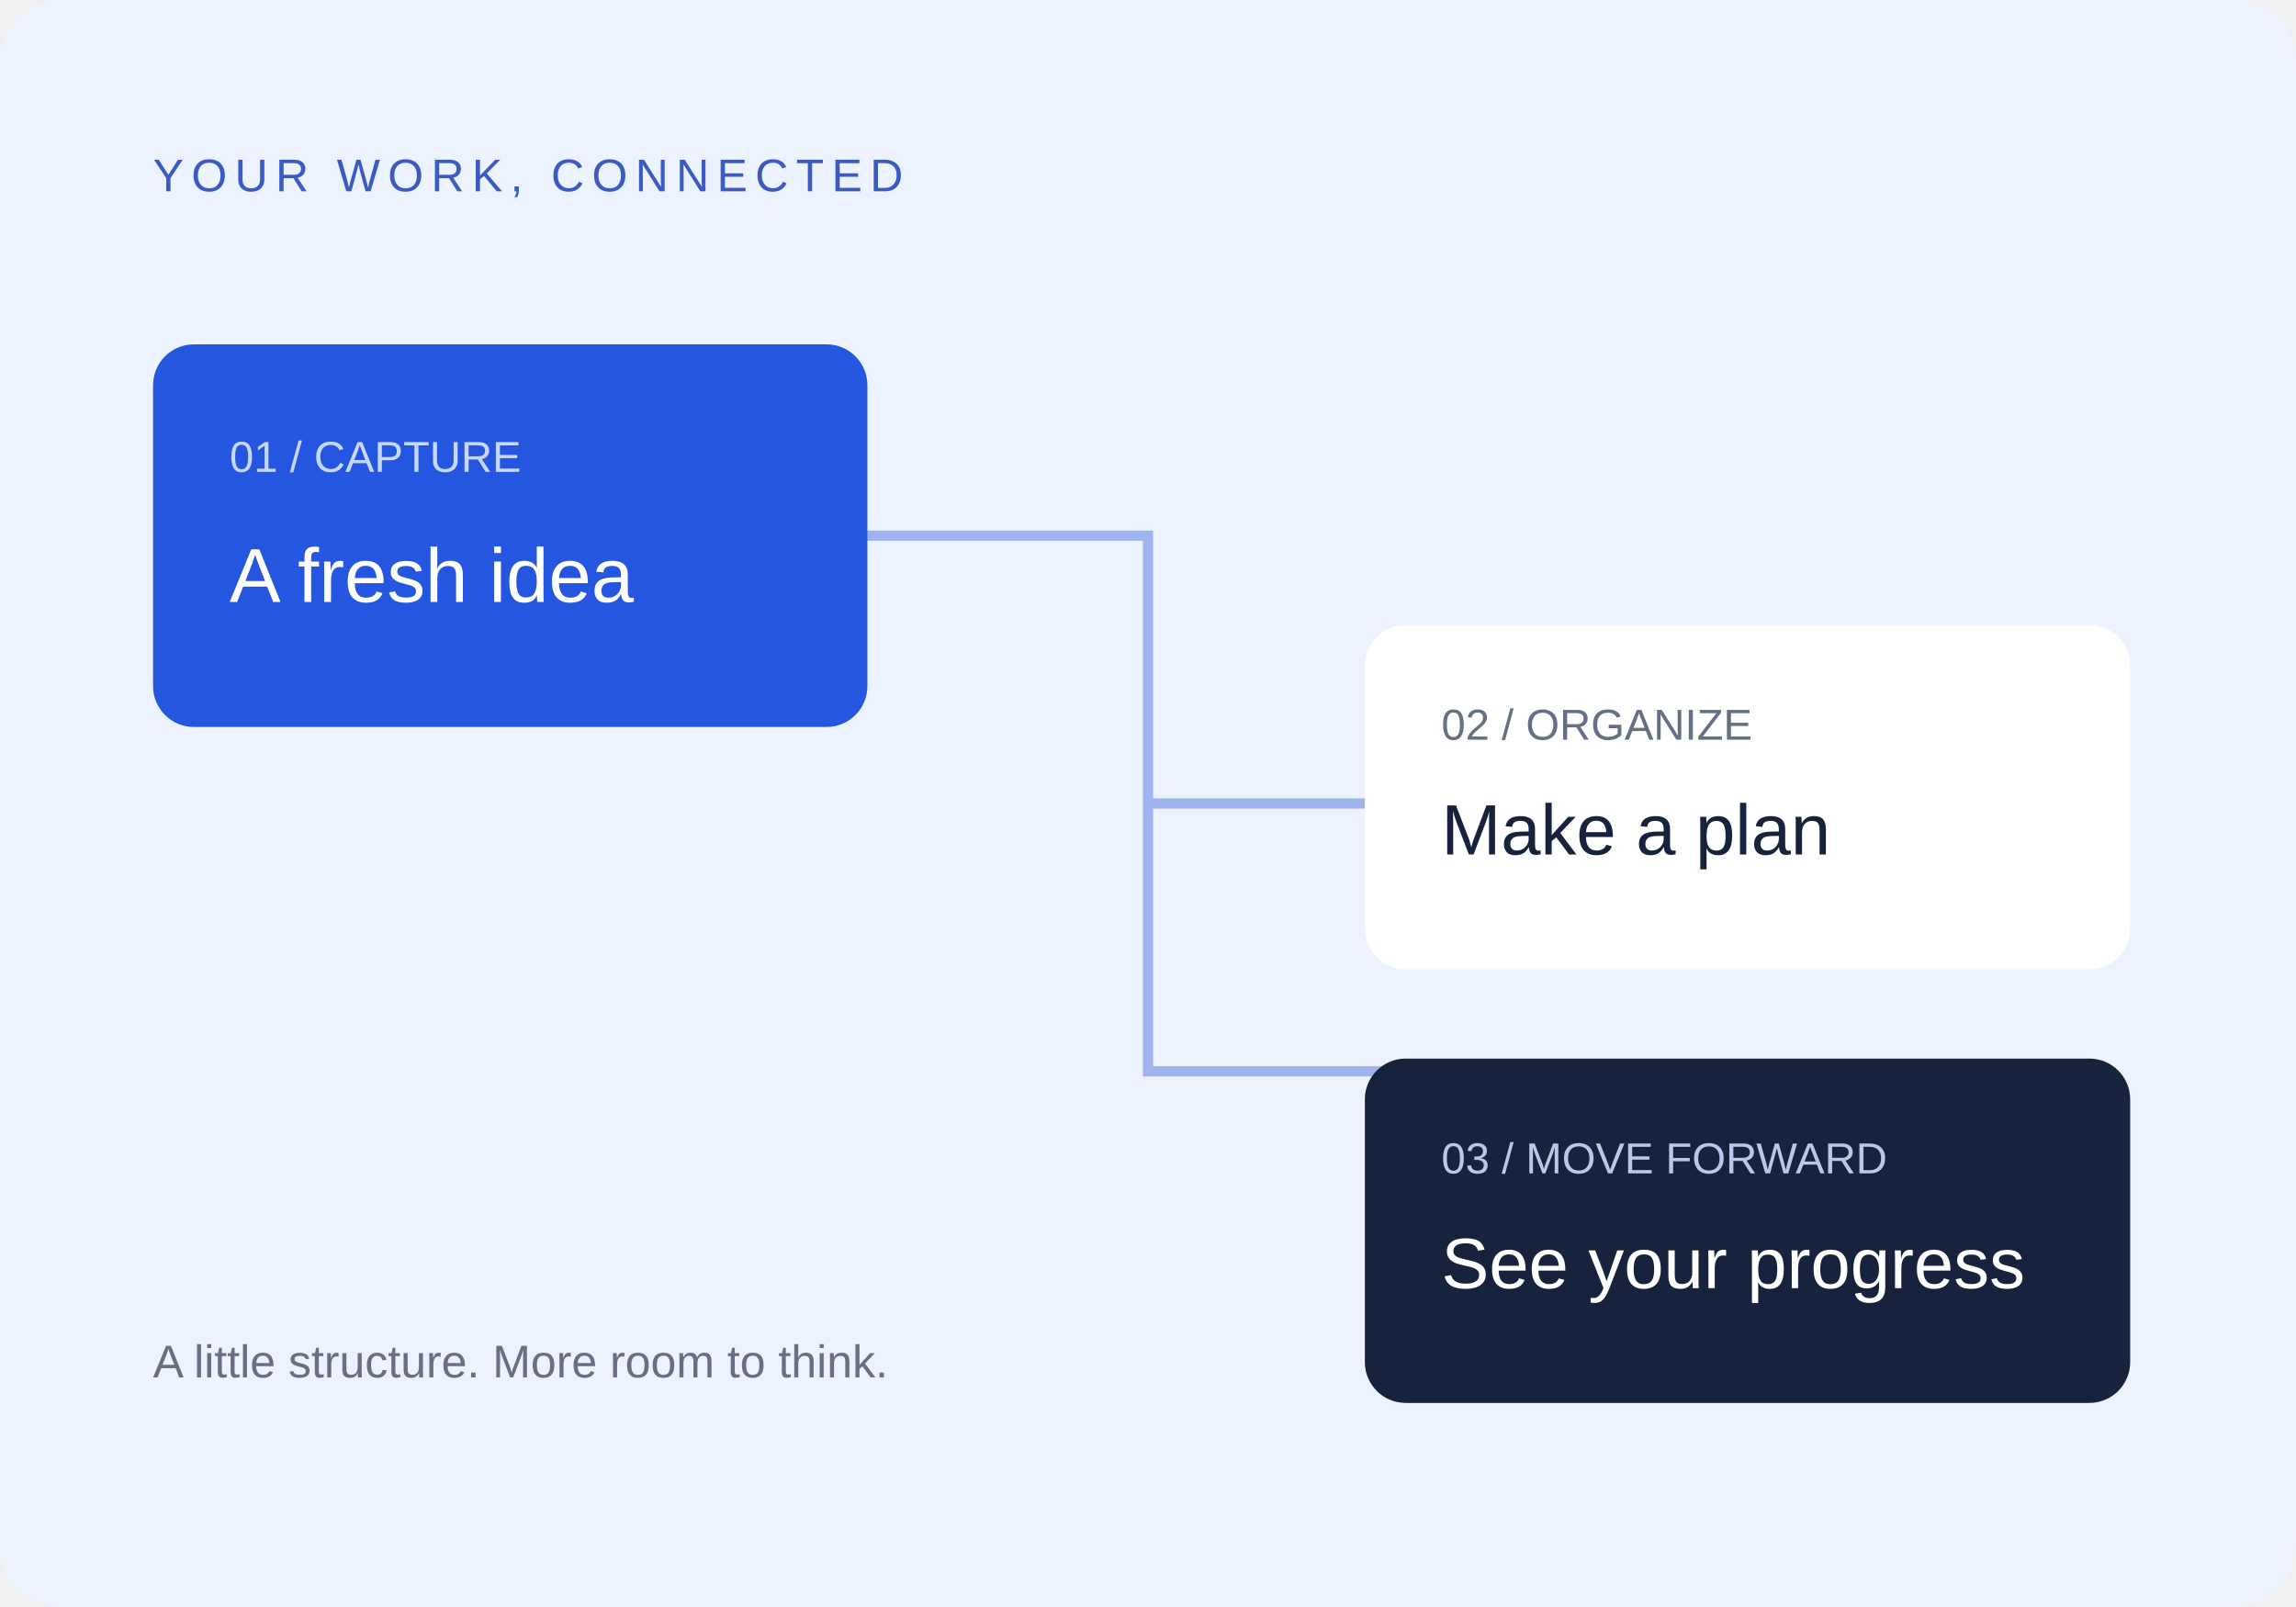
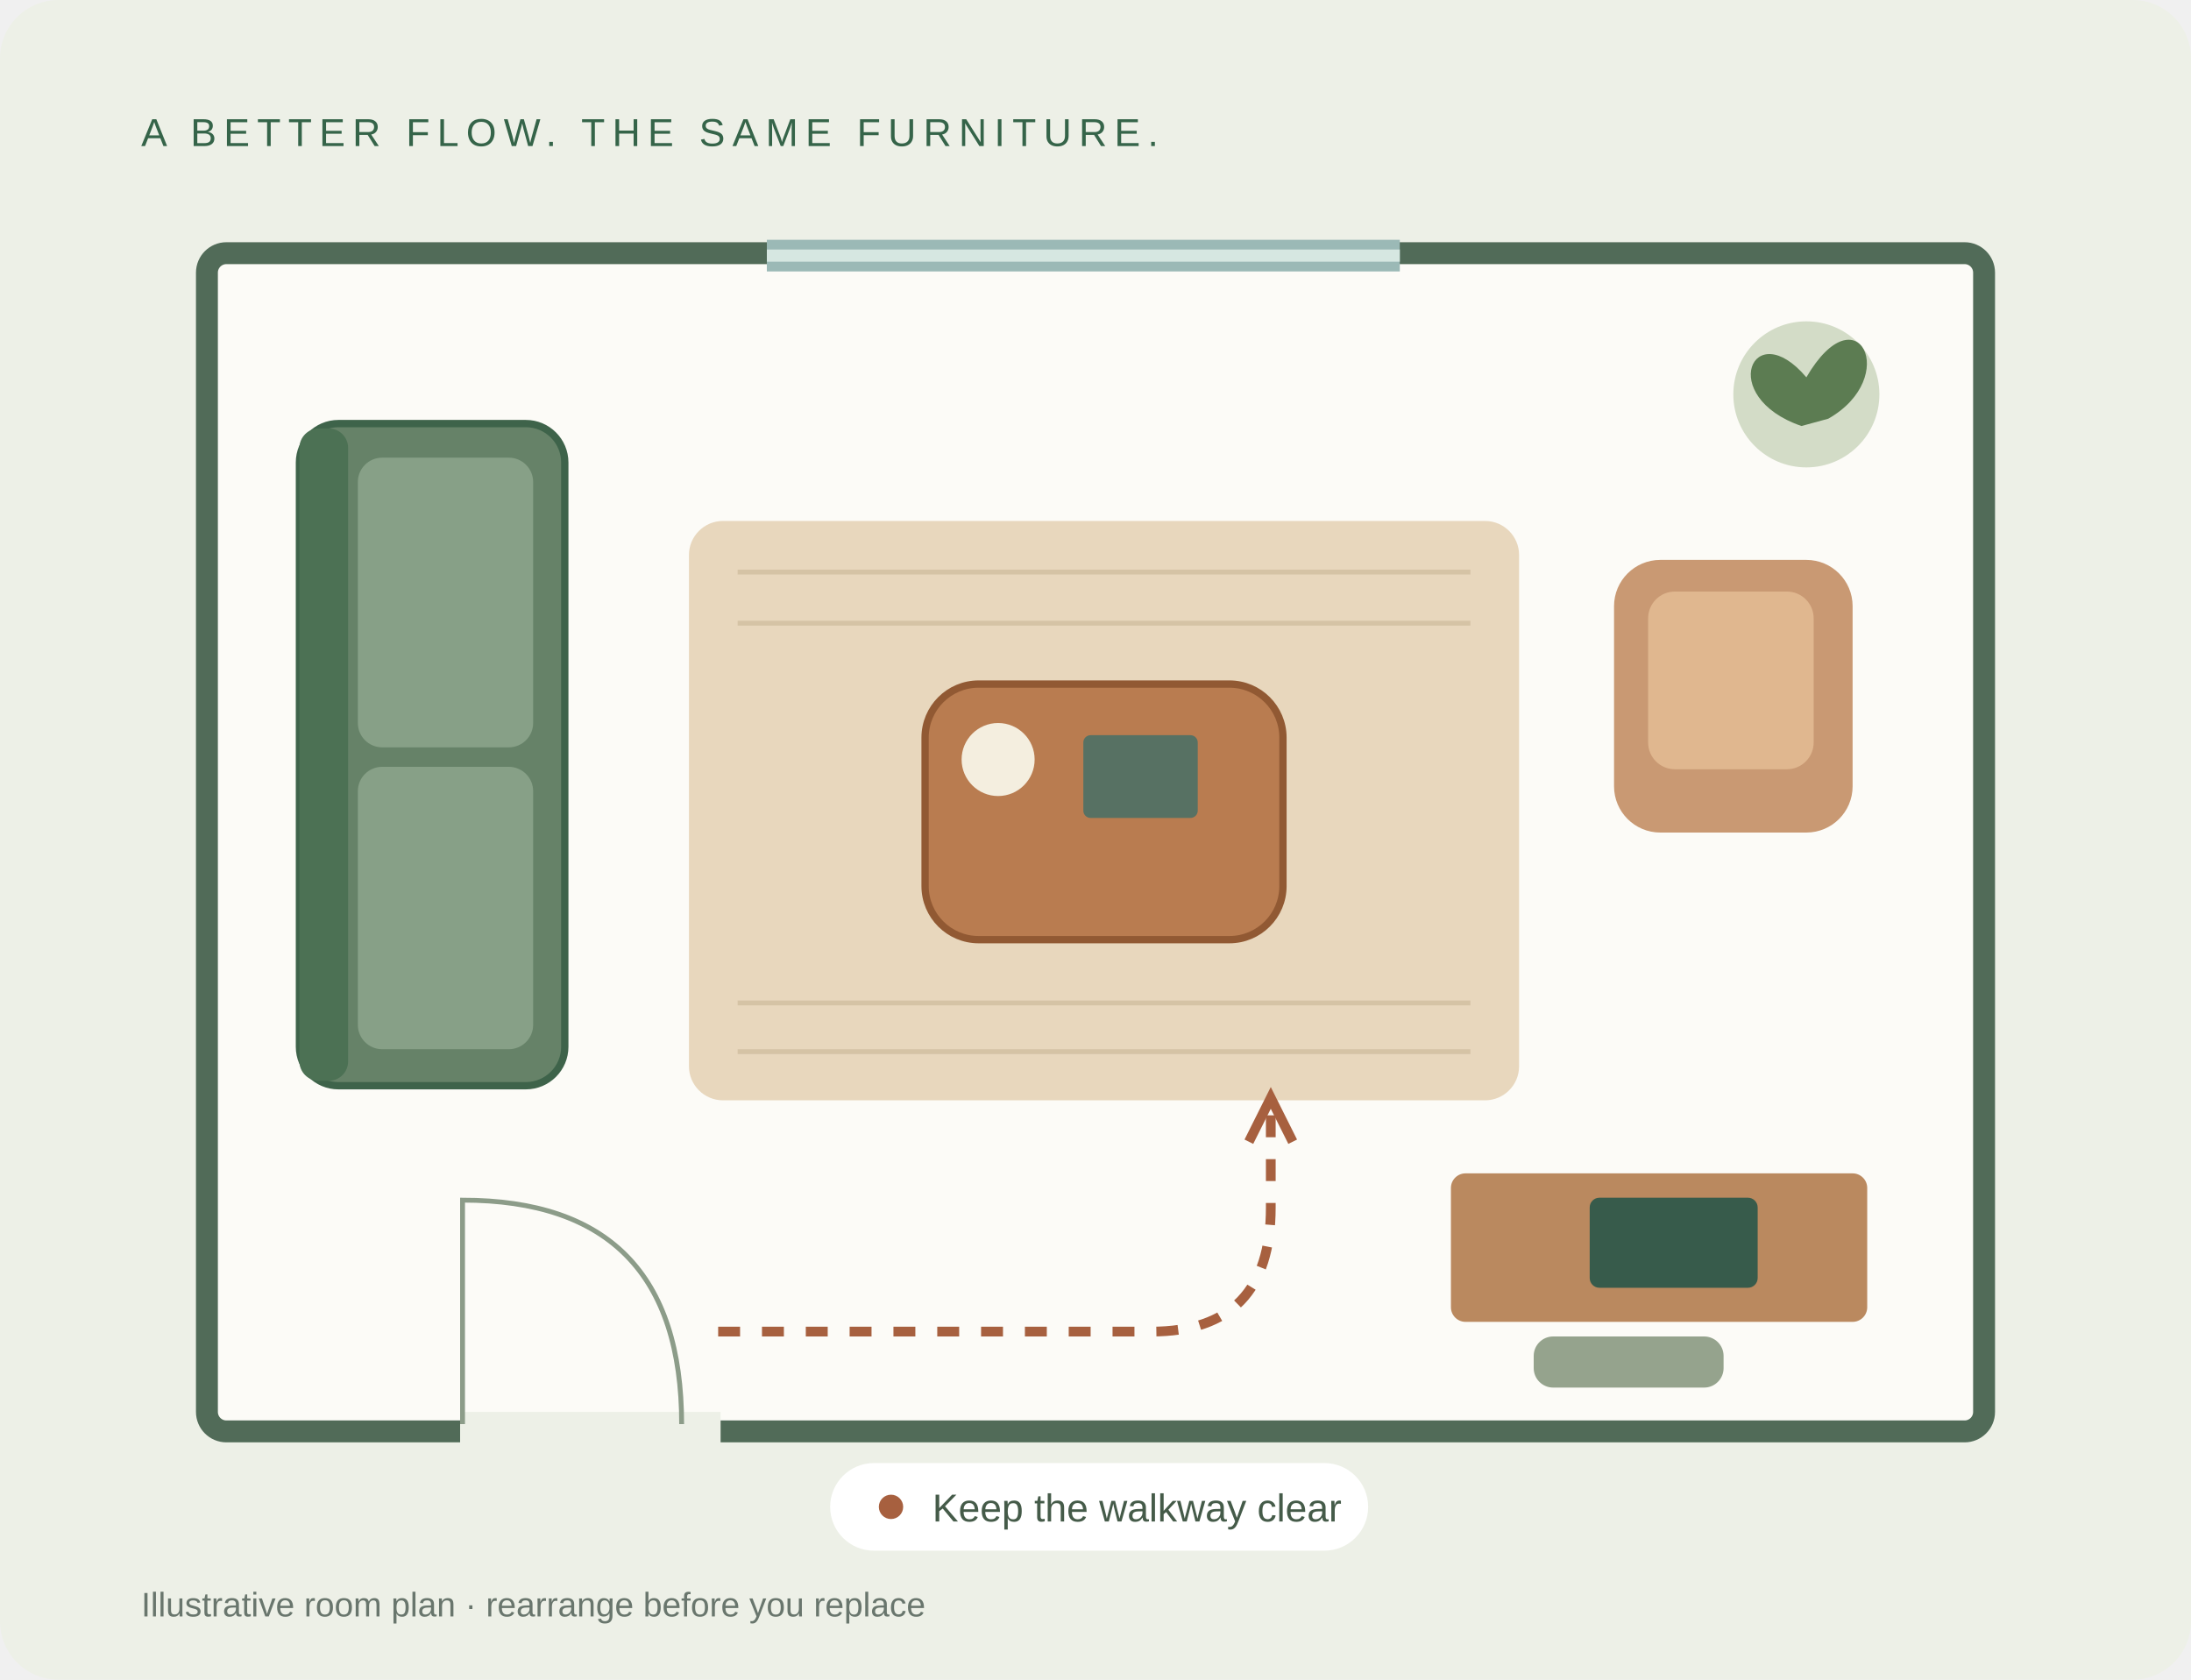
- <svg xmlns="http://www.w3.org/2000/svg" width="900" height="630" viewBox="0 0 900 630">
-   <rect width="900" height="630" rx="24" fill="#edf2ff" />
+ <svg xmlns="http://www.w3.org/2000/svg" width="900" height="690" viewBox="0 0 900 690">
+   <rect width="900" height="690" rx="24" fill="#edf0e7" />
  <g font-family="Arial,sans-serif">
-     <text x="60" y="75" font-size="18" fill="#395bc2" letter-spacing="3">YOUR WORK, CONNECTED</text>
-     <path d="M260 210H450V420H650M450 315H650" fill="none" stroke="#9fb4ee" stroke-width="4" />
-     <rect x="60" y="135" width="280" height="150" rx="16" fill="#2556df" />
-     <text x="90" y="185" font-size="17" fill="#c8d7ff">01 / CAPTURE</text>
-     <text x="90" y="236" font-size="30" fill="white">A fresh idea</text>
-     <rect x="535" y="245" width="300" height="135" rx="16" fill="white" />
-     <text x="565" y="290" font-size="17" fill="#667085">02 / ORGANIZE</text>
-     <text x="565" y="335" font-size="28" fill="#17233d">Make a plan</text>
-     <rect x="535" y="415" width="300" height="135" rx="16" fill="#17233d" />
-     <text x="565" y="460" font-size="17" fill="#b7c8e9">03 / MOVE FORWARD</text>
-     <text x="565" y="505" font-size="28" fill="white">See your progress</text>
-     <text x="60" y="540" font-size="18" fill="#667085">A little structure. More room to think.</text>
+     <text x="58" y="60" fill="#356449" font-size="16" letter-spacing="3">A BETTER FLOW. THE SAME FURNITURE.</text>
+     <rect x="85" y="104" width="730" height="484" rx="8" fill="#fcfbf7" stroke="#516b58" stroke-width="9" />
+     <path d="M315 105H575" stroke="#9bb9b6" stroke-width="13" />
+     <path d="M315 105H575" stroke="#d6e7e1" stroke-width="5" />
+     <rect x="283" y="214" width="341" height="238" rx="14" fill="#e8d7bd" />
+     <path d="M303 235H604M303 256H604M303 412H604M303 432H604" stroke="#d5c3a5" stroke-width="2" />
+     <rect x="123" y="174" width="109" height="272" rx="16" fill="#668268" stroke="#3e634a" stroke-width="3" />
+     <rect x="147" y="188" width="72" height="119" rx="10" fill="#87a087" />
+     <rect x="147" y="315" width="72" height="116" rx="10" fill="#87a087" />
+     <rect x="123" y="176" width="20" height="268" rx="8" fill="#4c7154" />
+     <rect x="380" y="281" width="147" height="105" rx="22" fill="#b97c50" stroke="#915933" stroke-width="3" />
+     <circle cx="410" cy="312" r="15" fill="#f4eedf" />
+     <rect x="445" y="302" width="47" height="34" rx="3" fill="#577163" />
+     <rect x="663" y="230" width="98" height="112" rx="19" fill="#c99973" />
+     <rect x="677" y="243" width="68" height="73" rx="11" fill="#e0b78f" />
+     <rect x="596" y="482" width="171" height="61" rx="6" fill="#ba895f" />
+     <rect x="653" y="492" width="69" height="37" rx="4" fill="#375b4b" />
+     <rect x="630" y="549" width="78" height="21" rx="8" fill="#95a38d" />
+     <circle cx="742" cy="162" r="30" fill="#d3dcc7" />
+     <path d="M740 175C705 163 720 129 742 155C763 119 781 155 751 172" fill="#5c7c52" />
+     <path d="M295 547H473Q522 547 522 496V455" fill="none" stroke="#a7603f" stroke-width="4" stroke-dasharray="9 9" />
+     <path d="M513 469L522 451L531 469" fill="none" stroke="#a7603f" stroke-width="4" />
+     <rect x="189" y="580" width="107" height="18" fill="#edf0e7" />
+     <path d="M190 585V493Q280 493 280 585" fill="none" stroke="#8c9c89" stroke-width="2" />
+     <rect x="341" y="601" width="221" height="36" rx="18" fill="#fff" />
+     <circle cx="366" cy="619" r="5" fill="#a7603f" />
+     <text x="383" y="625" font-size="16" fill="#455b49">Keep the walkway clear</text>
+     <text x="58" y="664" fill="#69766d" font-size="14">Illustrative room plan · rearrange before you replace</text>
  </g>
</svg>
